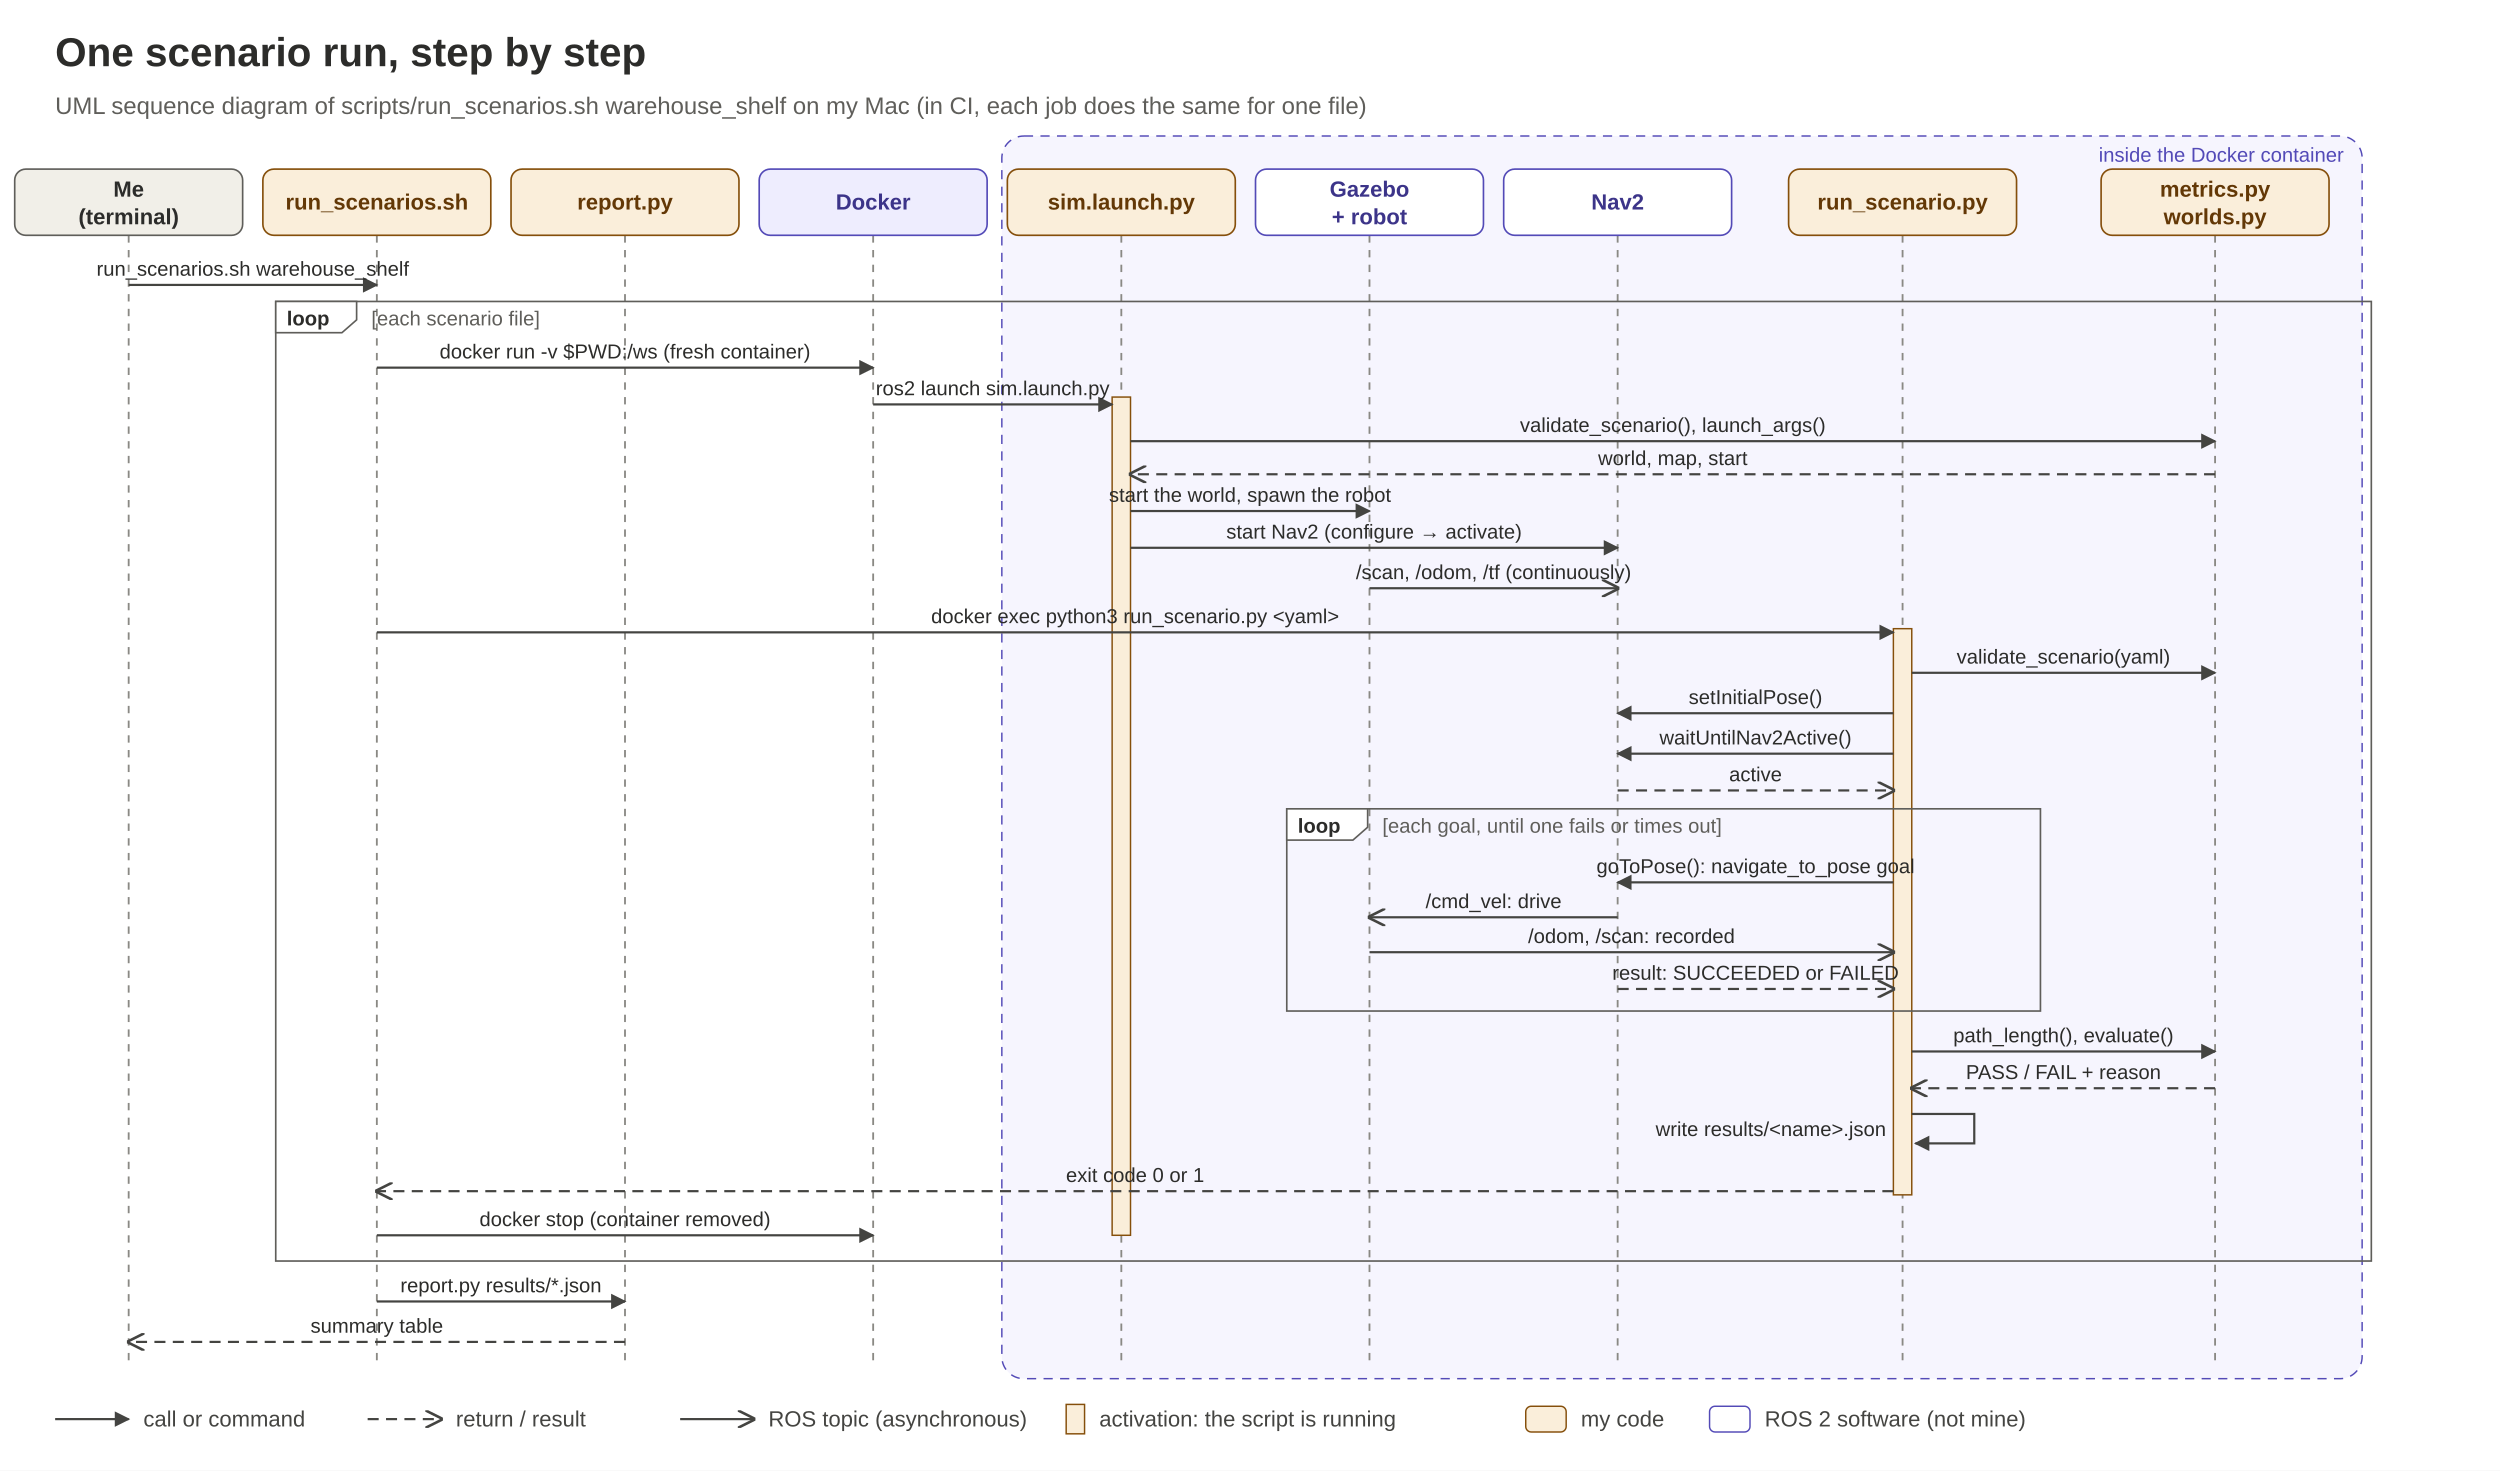
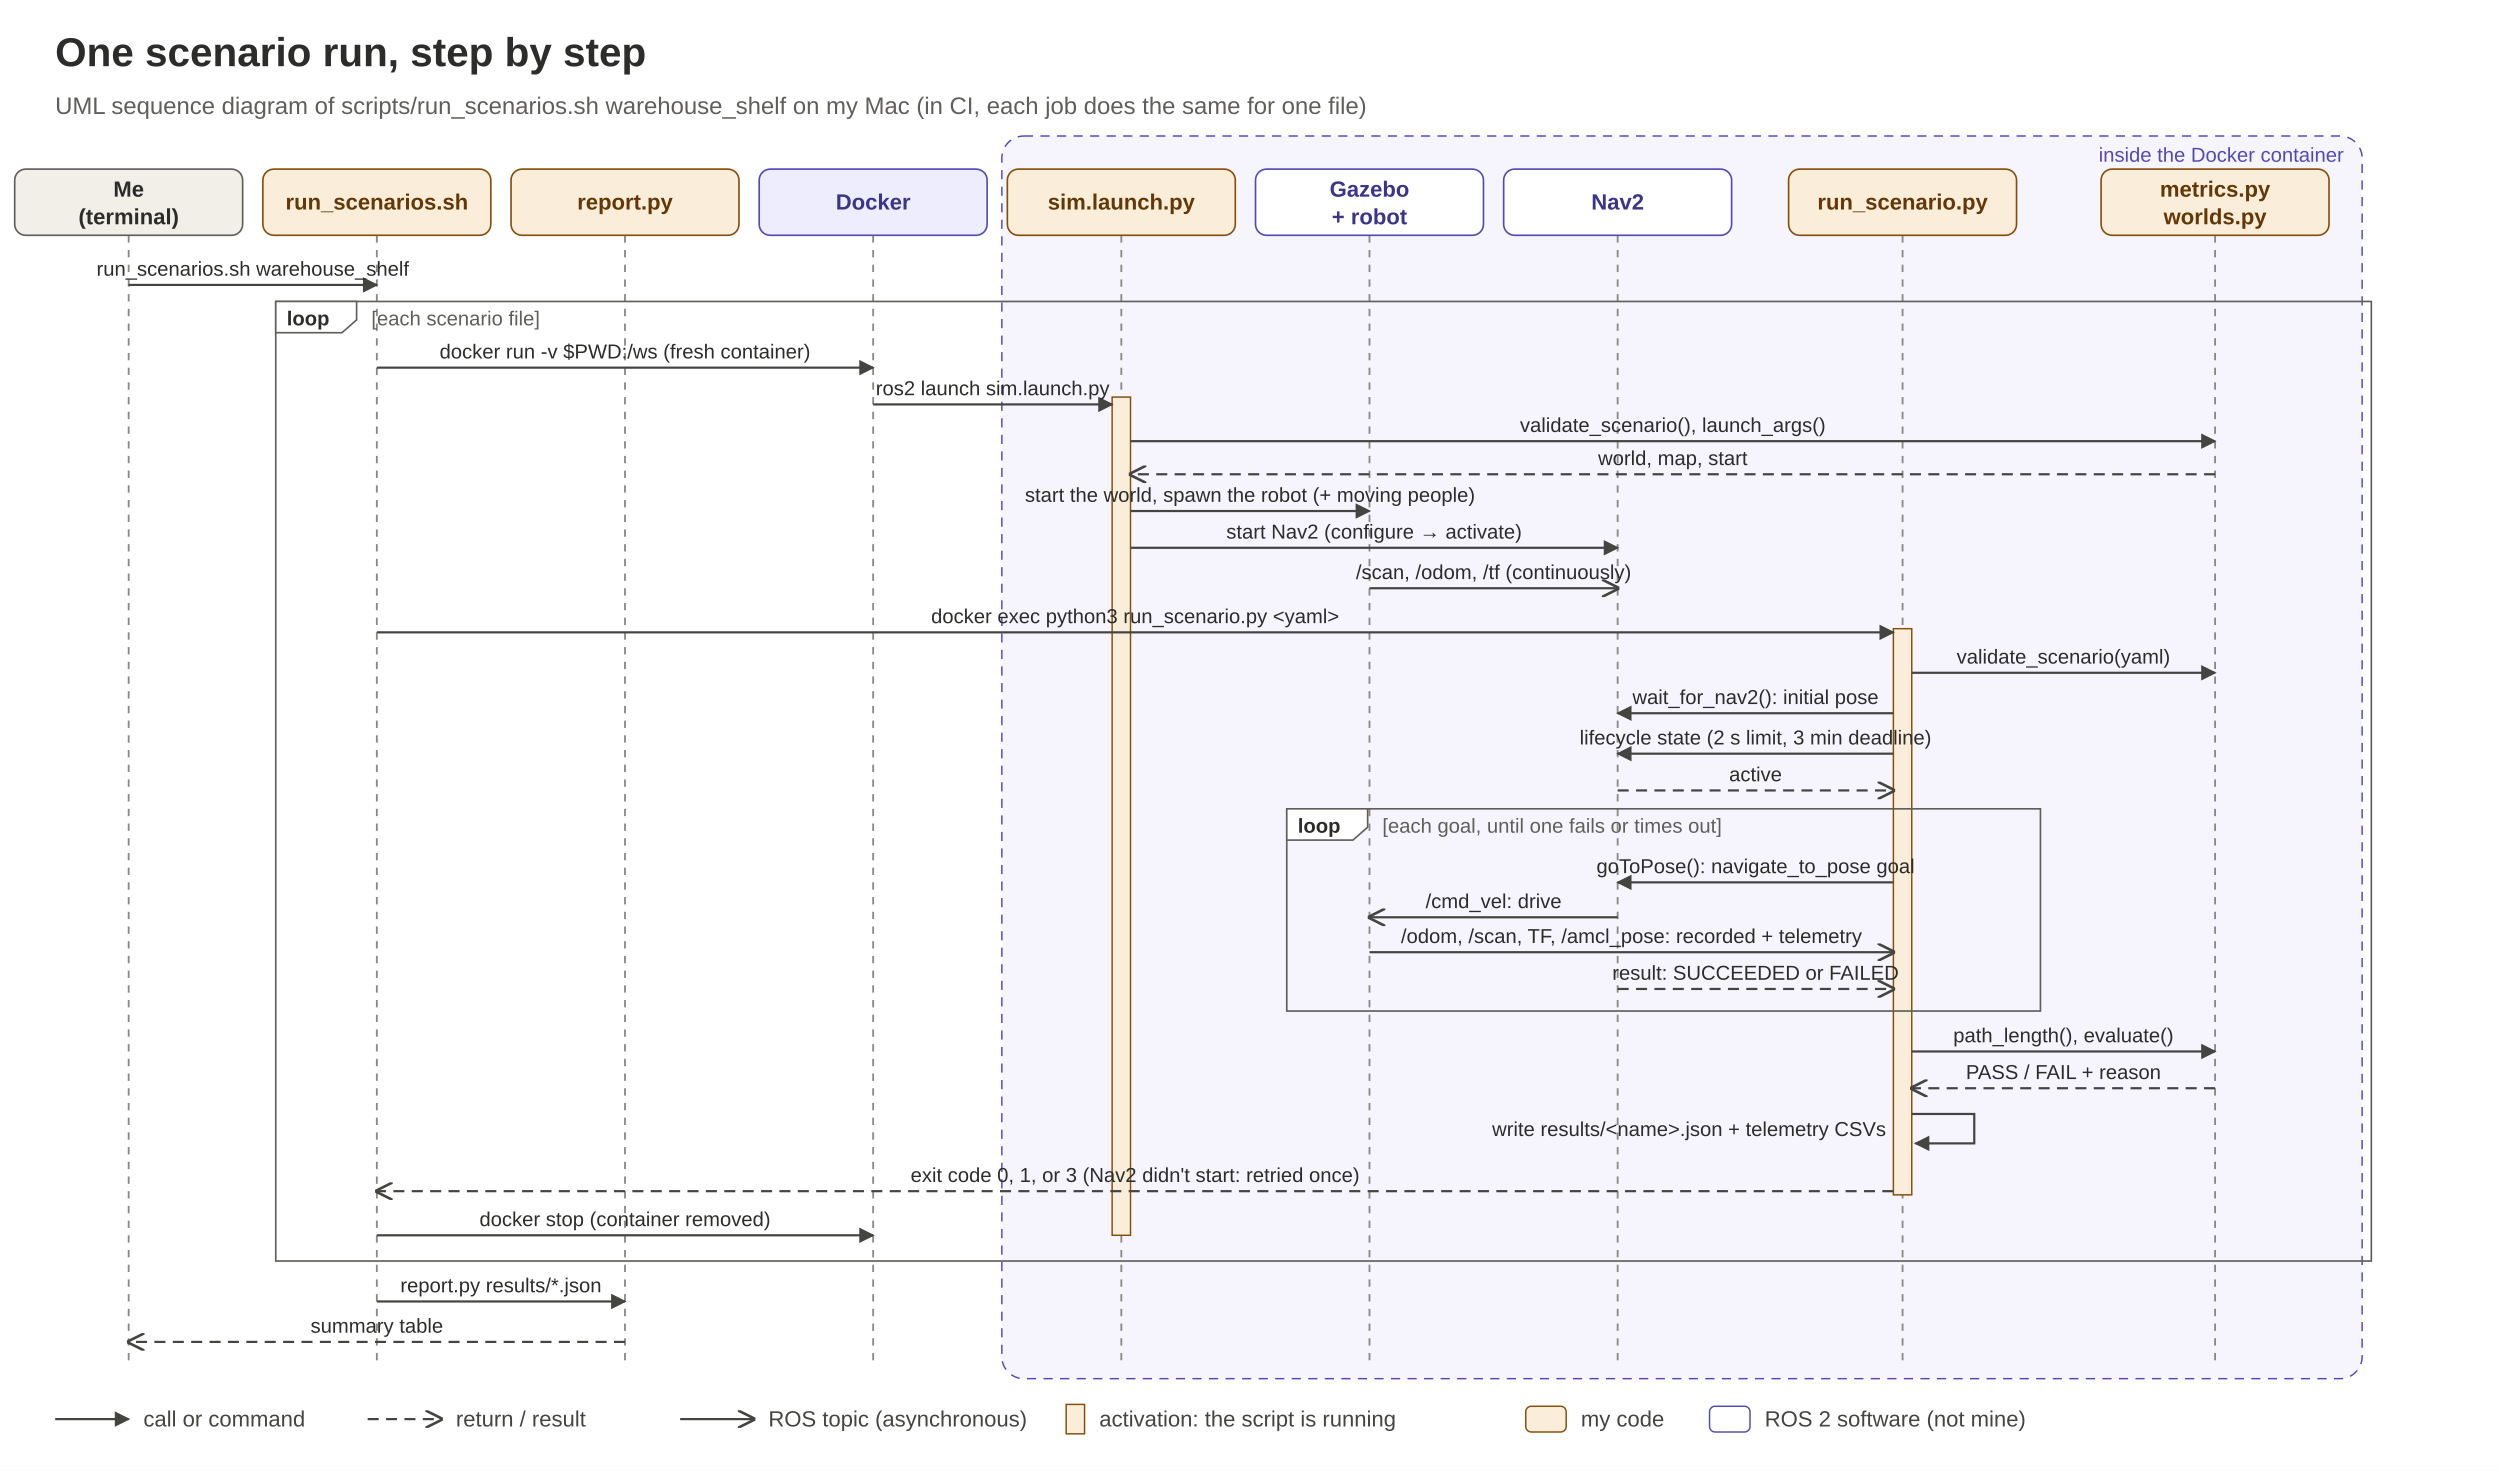
<svg xmlns="http://www.w3.org/2000/svg" width="1360" height="800" viewBox="0 0 1360 800" role="img" font-family="-apple-system, 'Helvetica Neue', Arial, sans-serif">
  <defs>
    <marker id="filled" viewBox="0 0 10 10" refX="9" refY="5" markerWidth="7" markerHeight="7" orient="auto">
      <path d="M0,0 L10,5 L0,10 z" fill="#444441" />
    </marker>
    <marker id="open" viewBox="0 0 10 10" refX="9" refY="5" markerWidth="8" markerHeight="8" orient="auto">
      <path d="M0,0 L10,5 L0,10" fill="none" stroke="#444441" stroke-width="1.5" />
    </marker>
  </defs>
  <rect width="1360" height="800" fill="#FFFFFF" />
  <text x="30" y="36" font-size="22" font-weight="600" fill="#2C2C2A">One scenario run, step by step</text>
  <text x="30" y="62" font-size="13" fill="#5F5E5A">UML sequence diagram of scripts/run_scenarios.sh warehouse_shelf on my Mac (in CI, each job does the same for one file)</text>
  <rect x="545" y="74" width="740" height="676" rx="12" fill="#F6F5FE" stroke="#534AB7" stroke-width="0.8" stroke-dasharray="5 4" />
  <text x="1275" y="88" text-anchor="end" font-size="11" fill="#534AB7">inside the Docker container</text>
  <path d="M70,128 L70,744" stroke="#8A8984" stroke-width="1" stroke-dasharray="4 4" />
  <rect x="8" y="92" width="124" height="36" rx="6" fill="#F1EFE8" stroke="#5F5E5A" stroke-width="0.9" />
  <text x="70" y="107" text-anchor="middle" font-size="12" font-weight="600" fill="#2C2C2A">Me</text>
  <text x="70" y="122" text-anchor="middle" font-size="12" font-weight="600" fill="#2C2C2A">(terminal)</text>
  <path d="M205,128 L205,744" stroke="#8A8984" stroke-width="1" stroke-dasharray="4 4" />
  <rect x="143" y="92" width="124" height="36" rx="6" fill="#FAEEDA" stroke="#854F0B" stroke-width="0.9" />
  <text x="205" y="114" text-anchor="middle" font-size="12" font-weight="600" fill="#633806">run_scenarios.sh</text>
  <path d="M340,128 L340,744" stroke="#8A8984" stroke-width="1" stroke-dasharray="4 4" />
  <rect x="278" y="92" width="124" height="36" rx="6" fill="#FAEEDA" stroke="#854F0B" stroke-width="0.9" />
  <text x="340" y="114" text-anchor="middle" font-size="12" font-weight="600" fill="#633806">report.py</text>
  <path d="M475,128 L475,744" stroke="#8A8984" stroke-width="1" stroke-dasharray="4 4" />
  <rect x="413" y="92" width="124" height="36" rx="6" fill="#EEEDFE" stroke="#534AB7" stroke-width="0.9" />
  <text x="475" y="114" text-anchor="middle" font-size="12" font-weight="600" fill="#3C3489">Docker</text>
  <path d="M610,128 L610,744" stroke="#8A8984" stroke-width="1" stroke-dasharray="4 4" />
  <rect x="548" y="92" width="124" height="36" rx="6" fill="#FAEEDA" stroke="#854F0B" stroke-width="0.9" />
  <text x="610" y="114" text-anchor="middle" font-size="12" font-weight="600" fill="#633806">sim.launch.py</text>
  <path d="M745,128 L745,744" stroke="#8A8984" stroke-width="1" stroke-dasharray="4 4" />
  <rect x="683" y="92" width="124" height="36" rx="6" fill="#FFFFFF" stroke="#534AB7" stroke-width="0.9" />
  <text x="745" y="107" text-anchor="middle" font-size="12" font-weight="600" fill="#3C3489">Gazebo</text>
  <text x="745" y="122" text-anchor="middle" font-size="12" font-weight="600" fill="#3C3489">+ robot</text>
  <path d="M880,128 L880,744" stroke="#8A8984" stroke-width="1" stroke-dasharray="4 4" />
  <rect x="818" y="92" width="124" height="36" rx="6" fill="#FFFFFF" stroke="#534AB7" stroke-width="0.9" />
  <text x="880" y="114" text-anchor="middle" font-size="12" font-weight="600" fill="#3C3489">Nav2</text>
  <path d="M1035,128 L1035,744" stroke="#8A8984" stroke-width="1" stroke-dasharray="4 4" />
  <rect x="973" y="92" width="124" height="36" rx="6" fill="#FAEEDA" stroke="#854F0B" stroke-width="0.9" />
  <text x="1035" y="114" text-anchor="middle" font-size="12" font-weight="600" fill="#633806">run_scenario.py</text>
  <path d="M1205,128 L1205,744" stroke="#8A8984" stroke-width="1" stroke-dasharray="4 4" />
  <rect x="1143" y="92" width="124" height="36" rx="6" fill="#FAEEDA" stroke="#854F0B" stroke-width="0.9" />
  <text x="1205" y="107" text-anchor="middle" font-size="12" font-weight="600" fill="#633806">metrics.py</text>
  <text x="1205" y="122" text-anchor="middle" font-size="12" font-weight="600" fill="#633806">worlds.py</text>
  <rect x="1030" y="342" width="10" height="308" fill="#FAEEDA" stroke="#854F0B" stroke-width="0.8" />
  <rect x="605" y="216" width="10" height="456" fill="#FAEEDA" stroke="#854F0B" stroke-width="0.8" />
  <rect x="150" y="164" width="1140" height="522" fill="none" stroke="#5F5E5A" stroke-width="0.9" />
  <path d="M150,164 L194,164 L194,174 L186,181 L150,181 Z" fill="#FFFFFF" stroke="#5F5E5A" stroke-width="0.9" />
  <text x="156" y="177" font-size="11" font-weight="600" fill="#2C2C2A">loop</text>
  <text x="202" y="177" font-size="11" fill="#5F5E5A">[each scenario file]</text>
  <rect x="700" y="440" width="410" height="110" fill="none" stroke="#5F5E5A" stroke-width="0.9" />
  <path d="M700,440 L744,440 L744,450 L736,457 L700,457 Z" fill="#FFFFFF" stroke="#5F5E5A" stroke-width="0.9" />
  <text x="706" y="453" font-size="11" font-weight="600" fill="#2C2C2A">loop</text>
  <text x="752" y="453" font-size="11" fill="#5F5E5A">[each goal, until one fails or times out]</text>
  <path d="M70,155 L205,155" fill="none" stroke="#444441" stroke-width="1.2" marker-end="url(#filled)" />
  <text x="137.5" y="150" text-anchor="middle" font-size="11" fill="#2C2C2A">run_scenarios.sh warehouse_shelf</text>
  <path d="M205,200 L475,200" fill="none" stroke="#444441" stroke-width="1.2" marker-end="url(#filled)" />
  <text x="340.0" y="195" text-anchor="middle" font-size="11" fill="#2C2C2A">docker run -v $PWD:/ws (fresh container)</text>
  <path d="M475,220 L605,220" fill="none" stroke="#444441" stroke-width="1.2" marker-end="url(#filled)" />
  <text x="540.0" y="215" text-anchor="middle" font-size="11" fill="#2C2C2A">ros2 launch sim.launch.py</text>
  <path d="M615,240 L1205,240" fill="none" stroke="#444441" stroke-width="1.2" marker-end="url(#filled)" />
  <text x="910.0" y="235" text-anchor="middle" font-size="11" fill="#2C2C2A">validate_scenario(), launch_args()</text>
  <path d="M1205,258 L615,258" fill="none" stroke="#444441" stroke-width="1.2" stroke-dasharray="6 4" marker-end="url(#open)" />
  <text x="910.0" y="253" text-anchor="middle" font-size="11" fill="#2C2C2A">world, map, start</text>
  <path d="M615,278 L745,278" fill="none" stroke="#444441" stroke-width="1.2" marker-end="url(#filled)" />
-   <text x="680.0" y="273" text-anchor="middle" font-size="11" fill="#2C2C2A">start the world, spawn the robot</text>
+   <text x="680.0" y="273" text-anchor="middle" font-size="11" fill="#2C2C2A">start the world, spawn the robot (+ moving people)</text>
  <path d="M615,298 L880,298" fill="none" stroke="#444441" stroke-width="1.2" marker-end="url(#filled)" />
  <text x="747.5" y="293" text-anchor="middle" font-size="11" fill="#2C2C2A">start Nav2 (configure → activate)</text>
  <path d="M745,320 L880,320" fill="none" stroke="#444441" stroke-width="1.2" marker-end="url(#open)" />
  <text x="812.5" y="315" text-anchor="middle" font-size="11" fill="#2C2C2A">/scan, /odom, /tf (continuously)</text>
  <path d="M205,344 L1030,344" fill="none" stroke="#444441" stroke-width="1.2" marker-end="url(#filled)" />
  <text x="617.5" y="339" text-anchor="middle" font-size="11" fill="#2C2C2A">docker exec python3 run_scenario.py &lt;yaml&gt;</text>
  <path d="M1040,366 L1205,366" fill="none" stroke="#444441" stroke-width="1.2" marker-end="url(#filled)" />
  <text x="1122.5" y="361" text-anchor="middle" font-size="11" fill="#2C2C2A">validate_scenario(yaml)</text>
  <path d="M1030,388 L880,388" fill="none" stroke="#444441" stroke-width="1.2" marker-end="url(#filled)" />
-   <text x="955.0" y="383" text-anchor="middle" font-size="11" fill="#2C2C2A">setInitialPose()</text>
+   <text x="955.0" y="383" text-anchor="middle" font-size="11" fill="#2C2C2A">wait_for_nav2(): initial pose</text>
  <path d="M1030,410 L880,410" fill="none" stroke="#444441" stroke-width="1.2" marker-end="url(#filled)" />
-   <text x="955.0" y="405" text-anchor="middle" font-size="11" fill="#2C2C2A">waitUntilNav2Active()</text>
+   <text x="955.0" y="405" text-anchor="middle" font-size="11" fill="#2C2C2A">lifecycle state (2 s limit, 3 min deadline)</text>
  <path d="M880,430 L1030,430" fill="none" stroke="#444441" stroke-width="1.2" stroke-dasharray="6 4" marker-end="url(#open)" />
  <text x="955.0" y="425" text-anchor="middle" font-size="11" fill="#2C2C2A">active</text>
  <path d="M1030,480 L880,480" fill="none" stroke="#444441" stroke-width="1.2" marker-end="url(#filled)" />
  <text x="955.0" y="475" text-anchor="middle" font-size="11" fill="#2C2C2A">goToPose(): navigate_to_pose goal</text>
  <path d="M880,499 L745,499" fill="none" stroke="#444441" stroke-width="1.2" marker-end="url(#open)" />
  <text x="812.5" y="494" text-anchor="middle" font-size="11" fill="#2C2C2A">/cmd_vel: drive</text>
  <path d="M745,518 L1030,518" fill="none" stroke="#444441" stroke-width="1.2" marker-end="url(#open)" />
-   <text x="887.5" y="513" text-anchor="middle" font-size="11" fill="#2C2C2A">/odom, /scan: recorded</text>
+   <text x="887.5" y="513" text-anchor="middle" font-size="11" fill="#2C2C2A">/odom, /scan, TF, /amcl_pose: recorded + telemetry</text>
  <path d="M880,538 L1030,538" fill="none" stroke="#444441" stroke-width="1.2" stroke-dasharray="6 4" marker-end="url(#open)" />
  <text x="955.0" y="533" text-anchor="middle" font-size="11" fill="#2C2C2A">result: SUCCEEDED or FAILED</text>
  <path d="M1040,572 L1205,572" fill="none" stroke="#444441" stroke-width="1.2" marker-end="url(#filled)" />
  <text x="1122.5" y="567" text-anchor="middle" font-size="11" fill="#2C2C2A">path_length(), evaluate()</text>
  <path d="M1205,592 L1040,592" fill="none" stroke="#444441" stroke-width="1.2" stroke-dasharray="6 4" marker-end="url(#open)" />
  <text x="1122.5" y="587" text-anchor="middle" font-size="11" fill="#2C2C2A">PASS / FAIL + reason</text>
  <path d="M1040,606 L1074,606 L1074,622 L1042,622" fill="none" stroke="#444441" stroke-width="1.2" marker-end="url(#filled)" />
-   <text x="1026" y="618" text-anchor="end" font-size="11" fill="#2C2C2A">write results/&lt;name&gt;.json</text>
+   <text x="1026" y="618" text-anchor="end" font-size="11" fill="#2C2C2A">write results/&lt;name&gt;.json + telemetry CSVs</text>
  <path d="M1030,648 L205,648" fill="none" stroke="#444441" stroke-width="1.2" stroke-dasharray="6 4" marker-end="url(#open)" />
-   <text x="617.5" y="643" text-anchor="middle" font-size="11" fill="#2C2C2A">exit code 0 or 1</text>
+   <text x="617.5" y="643" text-anchor="middle" font-size="11" fill="#2C2C2A">exit code 0, 1, or 3 (Nav2 didn't start: retried once)</text>
  <path d="M205,672 L475,672" fill="none" stroke="#444441" stroke-width="1.2" marker-end="url(#filled)" />
  <text x="340.0" y="667" text-anchor="middle" font-size="11" fill="#2C2C2A">docker stop (container removed)</text>
  <path d="M205,708 L340,708" fill="none" stroke="#444441" stroke-width="1.2" marker-end="url(#filled)" />
  <text x="272.5" y="703" text-anchor="middle" font-size="11" fill="#2C2C2A">report.py results/*.json</text>
  <path d="M340,730 L70,730" fill="none" stroke="#444441" stroke-width="1.2" stroke-dasharray="6 4" marker-end="url(#open)" />
  <text x="205.0" y="725" text-anchor="middle" font-size="11" fill="#2C2C2A">summary table</text>
  <path d="M30,772 L70,772" stroke="#444441" stroke-width="1.2" marker-end="url(#filled)" />
  <text x="78" y="776" font-size="12" fill="#444441">call or command</text>
  <path d="M200,772 L240,772" stroke="#444441" stroke-width="1.2" stroke-dasharray="6 4" marker-end="url(#open)" />
  <text x="248" y="776" font-size="12" fill="#444441">return / result</text>
  <path d="M370,772 L410,772" stroke="#444441" stroke-width="1.2" marker-end="url(#open)" />
  <text x="418" y="776" font-size="12" fill="#444441">ROS topic (asynchronous)</text>
  <rect x="580" y="764" width="10" height="16" fill="#FAEEDA" stroke="#854F0B" stroke-width="0.8" />
  <text x="598" y="776" font-size="12" fill="#444441">activation: the script is running</text>
  <rect x="830" y="765" width="22" height="14" rx="3" fill="#FAEEDA" stroke="#854F0B" stroke-width="0.8" />
  <text x="860" y="776" font-size="12" fill="#444441">my code</text>
  <rect x="930" y="765" width="22" height="14" rx="3" fill="#FFFFFF" stroke="#534AB7" stroke-width="0.8" />
  <text x="960" y="776" font-size="12" fill="#444441">ROS 2 software (not mine)</text>
</svg>
